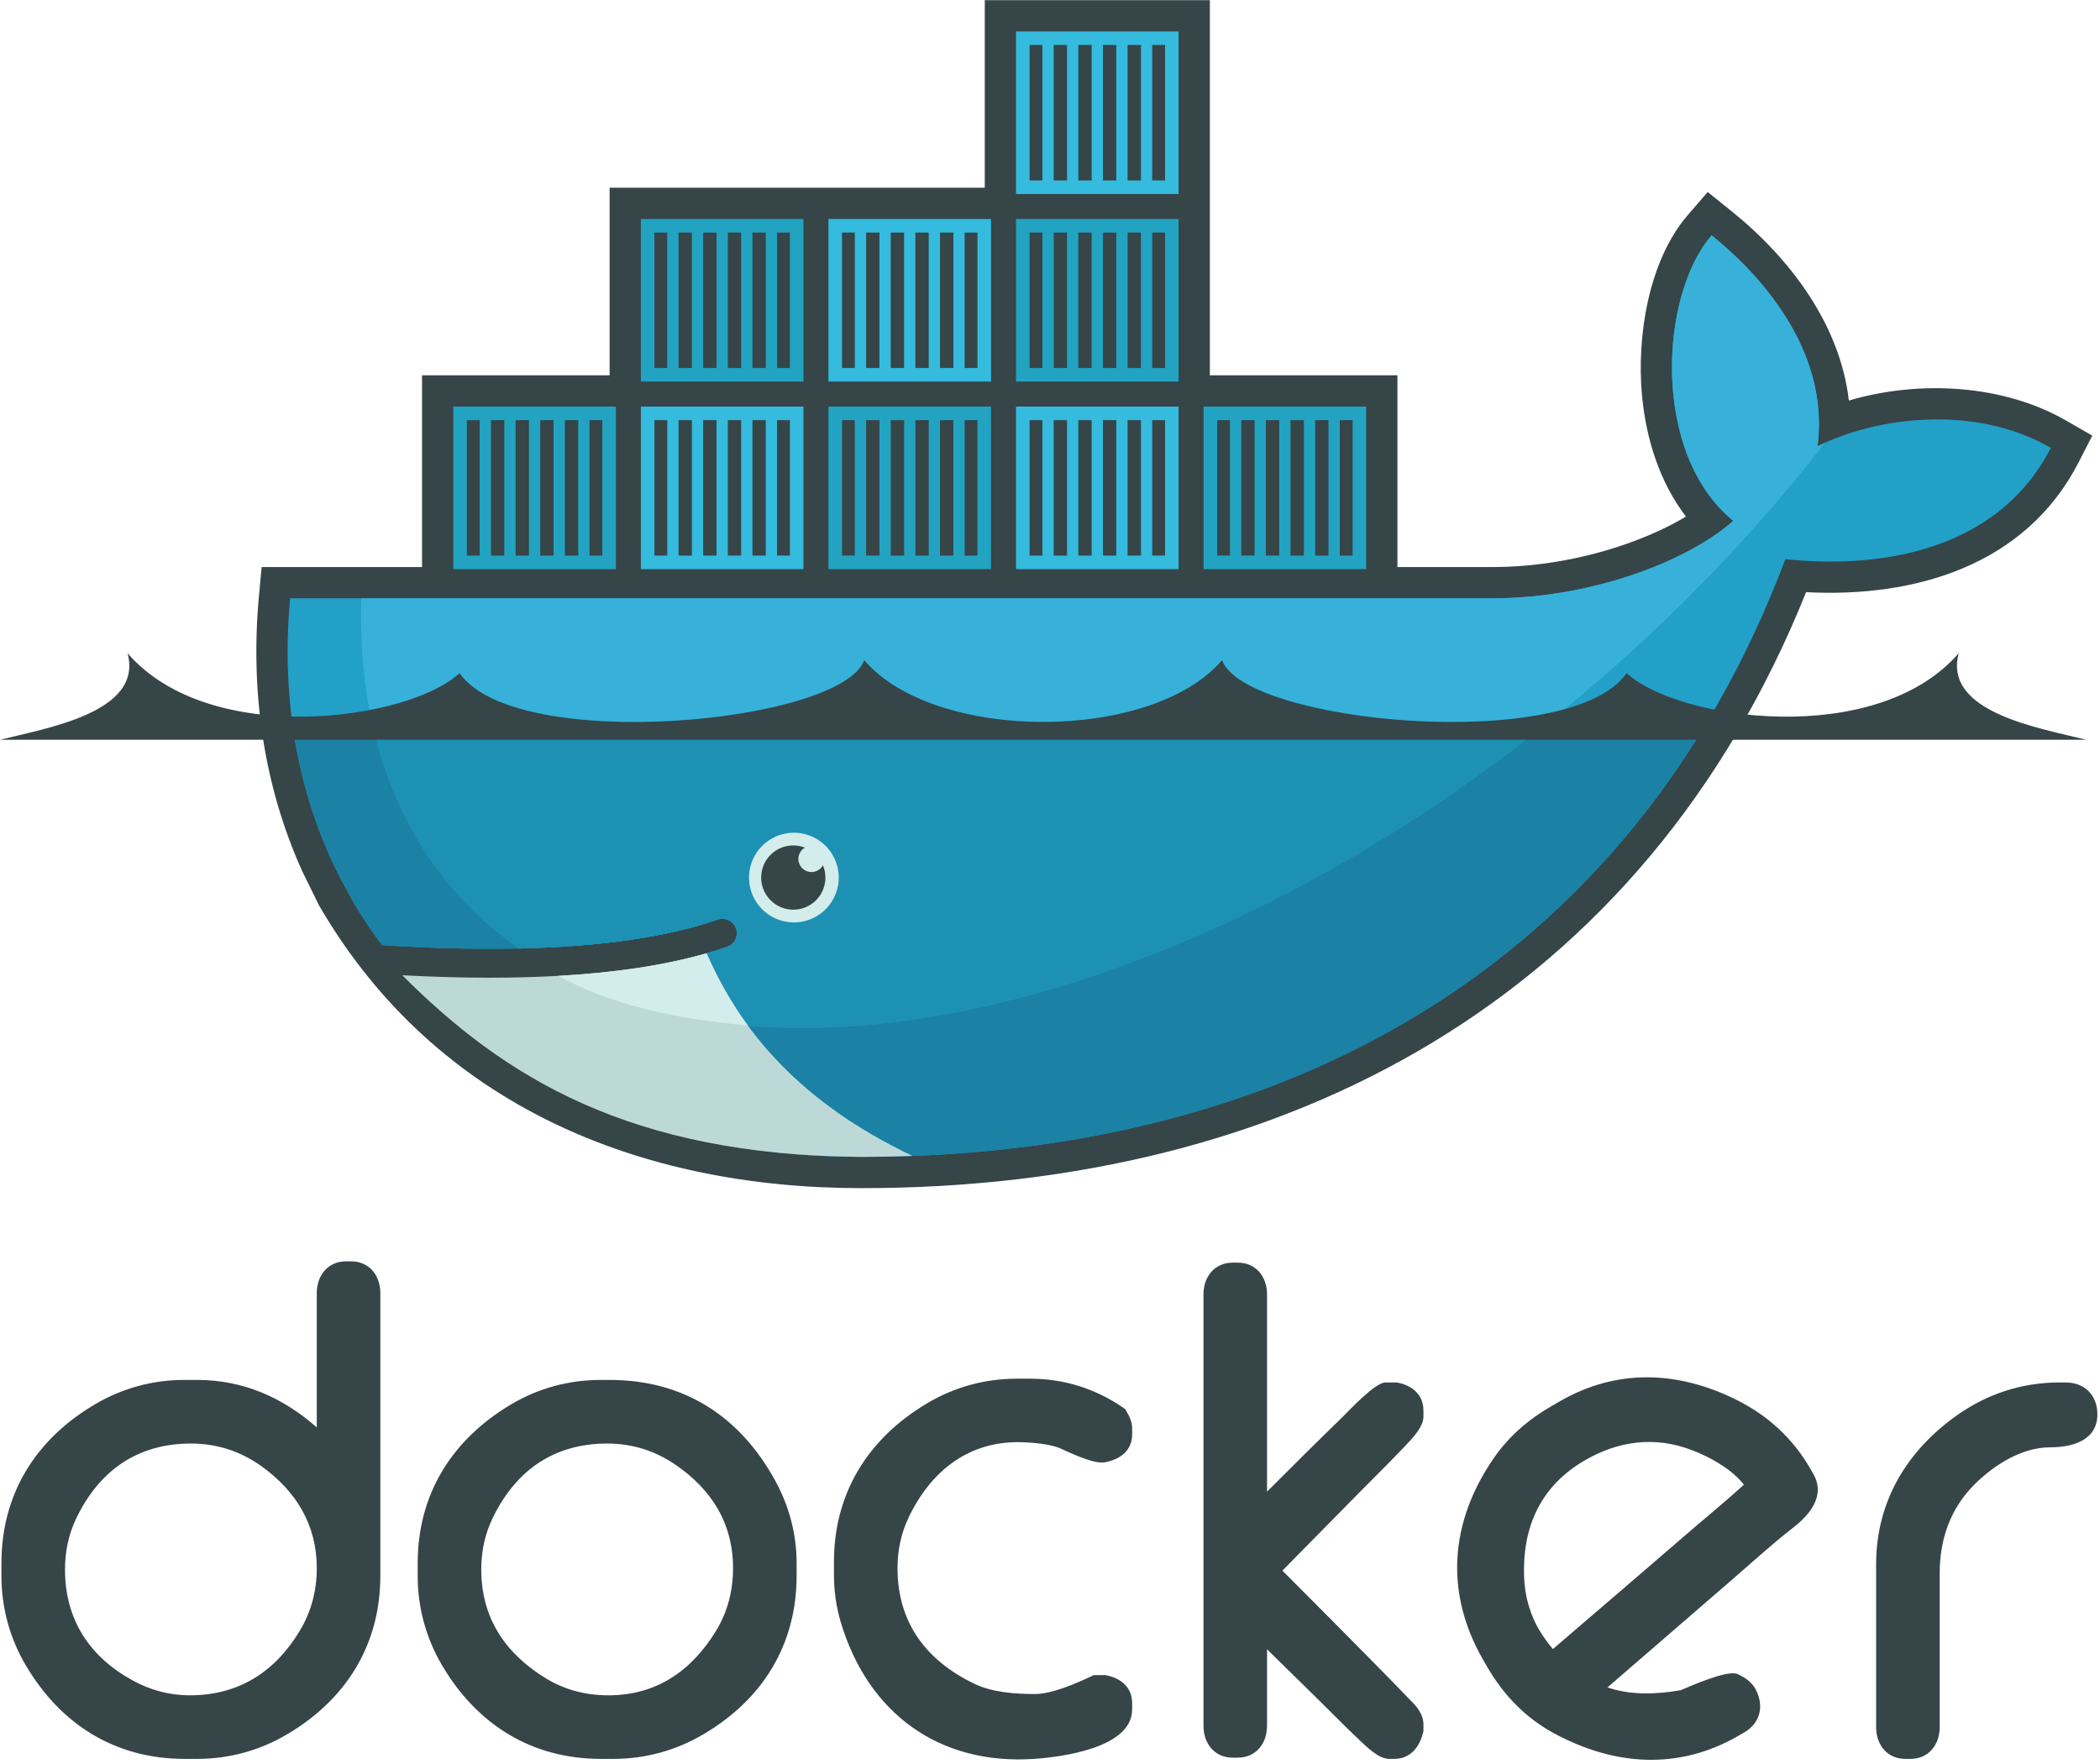
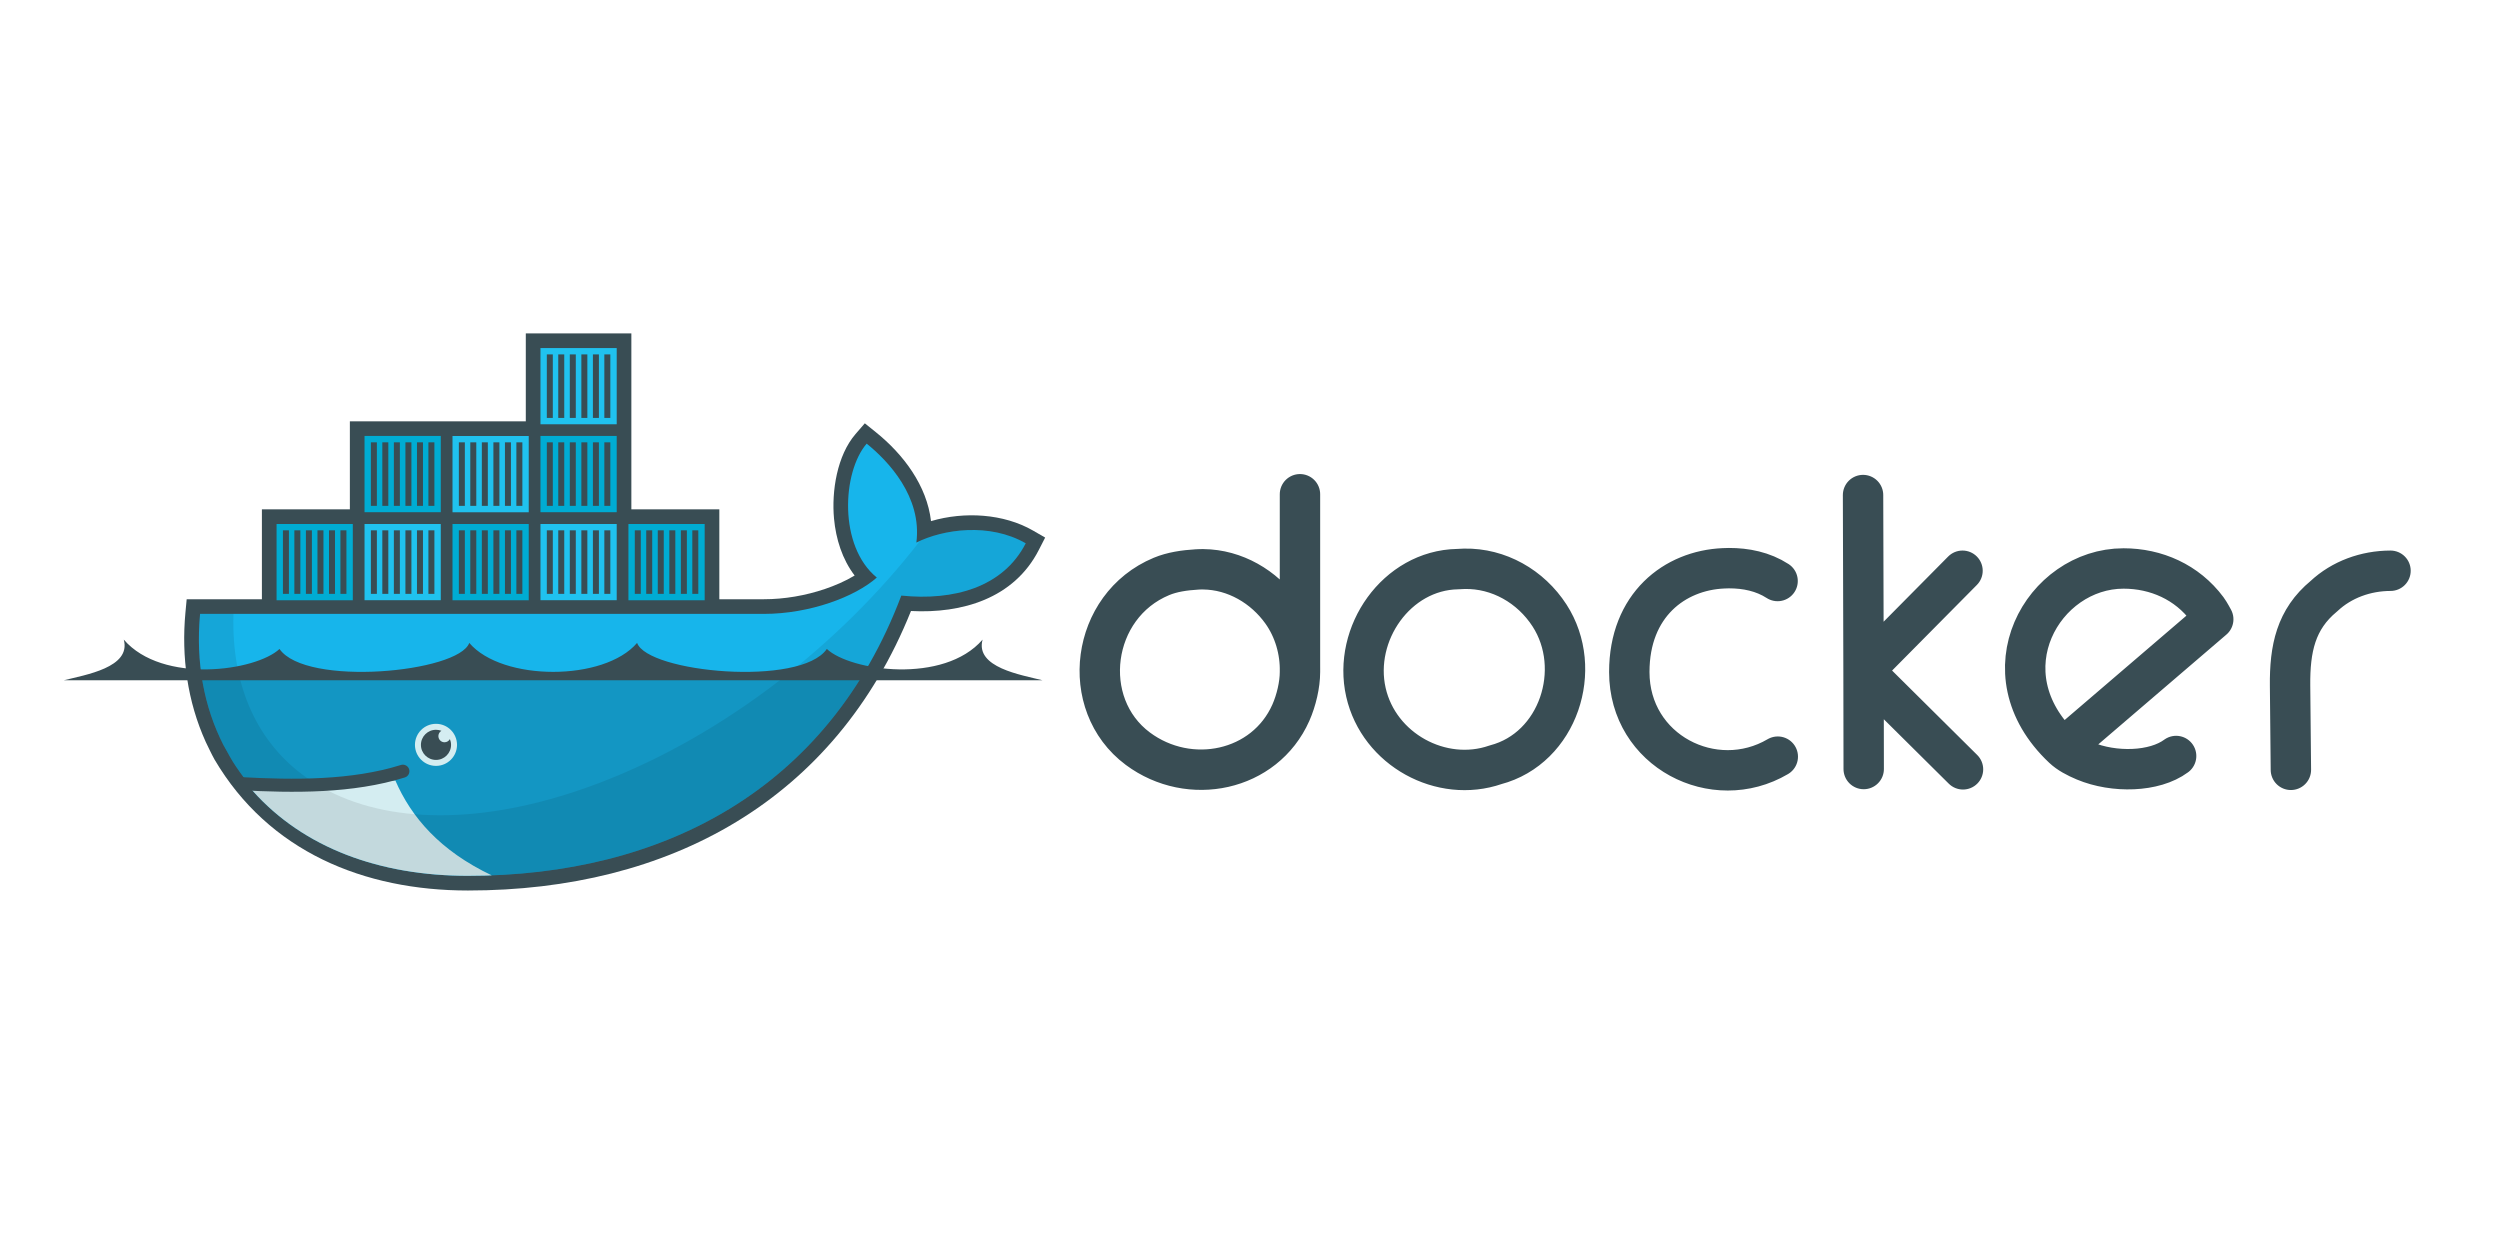
- <svg xmlns="http://www.w3.org/2000/svg" width="2500" height="2100" viewBox="0 0 256 215">
-   <g fill="none" fill-rule="evenodd">
-     <path d="M38.617 173.984v-16.362c0-2.15 1.344-3.877 3.57-3.877h.616c2.225 0 3.563 1.729 3.563 3.877v34.447c0 8.4-4.15 15.084-11.382 19.342a21.374 21.374 0 0 1-10.945 2.985h-1.537c-8.402 0-15.077-4.153-19.342-11.38a21.314 21.314 0 0 1-2.984-10.947v-1.535c0-8.403 4.152-15.083 11.378-19.349a21.298 21.298 0 0 1 10.948-2.985h1.537c5.686 0 10.51 2.204 14.578 5.784zM7.924 191.3c0 6.068 2.941 10.63 8.258 13.54 2.15 1.176 4.484 1.808 6.937 1.808 5.956 0 10.374-2.81 13.421-7.857 1.417-2.348 2.077-4.917 2.077-7.648 0-5.26-2.49-9.365-6.729-12.414-2.57-1.848-5.463-2.775-8.618-2.775-6.492 0-11.164 3.28-13.968 9.106-.946 1.97-1.378 4.061-1.378 6.24zm65.324-23.1h1.074c8.978 0 15.806 4.355 20.133 12.192 1.73 3.135 2.656 6.557 2.656 10.142v1.535c0 8.4-4.142 15.093-11.385 19.343-3.353 1.967-7.057 2.984-10.943 2.984h-1.535c-8.402 0-15.079-4.153-19.342-11.38a21.316 21.316 0 0 1-2.987-10.947v-1.535c0-8.404 4.169-15.062 11.377-19.347 3.351-1.991 7.058-2.987 10.952-2.987zm-14.58 23.1c0 5.89 2.89 10.223 7.865 13.27 2.336 1.43 4.909 2.078 7.638 2.078 5.82 0 10.122-2.951 13.116-7.863 1.428-2.342 2.074-4.915 2.074-7.642 0-5.477-2.638-9.661-7.148-12.693-2.471-1.663-5.222-2.496-8.198-2.496-6.492 0-11.164 3.28-13.967 9.106-.948 1.97-1.38 4.061-1.38 6.24zm70.656-14.727c-1.17-.548-3.36-.73-4.624-.778-6.474-.244-11.158 3.402-13.906 9.113-.949 1.97-1.382 4.055-1.382 6.235 0 6.637 3.485 11.284 9.409 14.117 2.164 1.034 4.958 1.23 7.323 1.23 2.08 0 5.02-1.274 6.866-2.151l.32-.152h1.433l.158.032c1.762.367 3.092 1.484 3.092 3.38v.767c0 4.718-8.622 5.798-11.912 6.028-11.61.803-20.293-5.573-23.603-16.647-.575-1.923-.834-3.833-.834-5.837v-1.533c0-8.403 4.17-15.059 11.377-19.34 3.351-1.99 7.057-2.99 10.95-2.99h1.536c4.13 0 7.934 1.173 11.344 3.502l.28.194.177.292c.368.61.685 1.316.685 2.042v.767c0 1.978-1.48 3.042-3.266 3.386l-.148.026h-.458c-1.156 0-3.785-1.197-4.817-1.683zm25.134 5.247c3.01-3.014 6.03-6.022 9.085-8.986.851-.827 4.074-4.327 5.343-4.327h1.388l.158.033c1.768.367 3.092 1.486 3.092 3.386v.766c0 1.296-1.518 2.802-2.355 3.689-1.78 1.887-3.654 3.712-5.476 5.56l-9.362 9.504c4.031 4.04 8.058 8.083 12.056 12.154a313.304 313.304 0 0 1 3.301 3.396c.385.405.953.909 1.276 1.47.347.526.56 1.119.56 1.752v.8l-.045.185c-.435 1.768-1.557 3.194-3.516 3.194h-.617c-1.282 0-2.73-1.45-3.608-2.279-1.81-1.706-3.557-3.5-5.331-5.243l-5.949-5.84v9.334c0 2.15-1.346 3.878-3.569 3.878h-.61c-2.226 0-3.57-1.728-3.57-3.878v-52.596c0-2.15 1.345-3.87 3.57-3.87h.61c2.223 0 3.569 1.72 3.569 3.87v24.048zm96.577-13.313h.77c2.324 0 3.875 1.566 3.875 3.877 0 3.208-3.067 4.029-5.72 4.029-3.48 0-6.803 2.107-9.202 4.47-2.991 2.949-4.3 6.726-4.3 10.878v18.759c0 2.15-1.343 3.876-3.57 3.876h-.612c-2.227 0-3.569-1.725-3.569-3.876v-19.836c0-7.617 3.708-13.835 9.89-18.196 3.691-2.605 7.919-3.98 12.438-3.98zm-55.074 37.176c2.82.985 6.035.844 8.928.34 1.48-.629 5.264-2.28 6.656-2.038l.217.037.2.098c.85.412 1.661.995 2.095 1.86 1.014 2.027.527 4.065-1.465 5.216l-.663.383c-7.35 4.242-15.168 3.654-22.495-.308-3.503-1.894-6.183-4.705-8.16-8.132l-.462-.801c-4.719-8.172-4.082-16.768 1.24-24.539 1.837-2.686 4.238-4.761 7.045-6.384l1.062-.613c6.922-3.996 14.341-3.722 21.45-.215 3.823 1.886 6.92 4.697 9.054 8.394l.384.666c1.55 2.686-.458 5.026-2.531 6.626-2.406 1.856-4.835 4.09-7.141 6.08-5.142 4.439-10.276 8.888-15.414 13.33zm-6.655-4.674c5.75-4.93 11.502-9.865 17.237-14.816 1.96-1.69 4.109-3.444 6.053-5.221-1.56-1.966-4.166-3.383-6.38-4.228-4.47-1.703-8.877-1.131-12.976 1.235-5.365 3.098-7.65 8.031-7.45 14.17.08 2.418.73 4.748 2.013 6.805.452.725.957 1.406 1.503 2.055zM147.488 45.732h22.866v23.375h11.561c5.34 0 10.831-.951 15.887-2.664 2.485-.843 5.273-2.015 7.724-3.49-3.228-4.214-4.876-9.535-5.36-14.78-.66-7.135.78-16.421 5.608-22.005l2.404-2.78 2.864 2.303c7.211 5.793 13.276 13.889 14.345 23.118 8.683-2.554 18.878-1.95 26.531 2.467l3.14 1.812-1.652 3.226C246.933 68.946 233.4 72.86 220.17 72.167c-19.797 49.309-62.898 72.653-115.157 72.653-27 0-51.77-10.093-65.876-34.047l-.231-.39-2.055-4.182c-4.768-10.544-6.352-22.095-5.278-33.637l.323-3.457H51.45V45.732h22.865V22.866h45.733V0h27.44v45.732" fill="#364548" />
-     <path d="M221.57 54.38c1.533-11.916-7.384-21.275-12.914-25.719-6.373 7.368-7.363 26.678 2.635 34.808-5.58 4.956-17.337 9.448-29.376 9.448H35.37c-1.17 12.567 1.036 24.14 6.075 34.045l1.667 3.05a56.536 56.536 0 0 0 3.455 5.184c6.025.387 11.58.52 16.662.408h.002c9.987-.22 18.136-1.4 24.312-3.54a1.761 1.761 0 0 1 1.153 3.326c-.822.286-1.678.552-2.562.805h-.003c-4.863 1.389-10.078 2.323-16.806 2.738.4.007-.416.06-.418.06-.229.015-.517.048-.747.06-2.648.149-5.506.18-8.428.18-3.196 0-6.343-.06-9.862-.24l-.09.06c12.21 13.724 31.302 21.955 55.234 21.955 50.648 0 93.608-22.452 112.632-72.857 13.496 1.385 26.467-2.057 32.367-13.575-9.398-5.423-21.484-3.694-28.443-.196" fill="#22A0C8" />
-     <path d="M221.57 54.38c1.533-11.916-7.384-21.275-12.914-25.719-6.373 7.368-7.363 26.678 2.635 34.808-5.58 4.956-17.337 9.448-29.376 9.448H44.048c-.598 19.246 6.544 33.855 19.18 42.687h.003c9.987-.22 18.136-1.4 24.312-3.54a1.761 1.761 0 0 1 1.153 3.326c-.822.286-1.678.552-2.562.805h-.003c-4.863 1.389-10.526 2.443-17.254 2.858-.002 0-.163-.155-.165-.155 17.237 8.842 42.23 8.81 70.885-2.197 32.13-12.344 62.029-35.86 82.89-62.757-.314.142-.62.287-.917.436" fill="#37B1D9" />
-     <path d="M35.645 88.186c.91 6.732 2.88 13.035 5.8 18.776l1.667 3.05a56.432 56.432 0 0 0 3.455 5.184c6.026.387 11.581.52 16.664.408 9.987-.22 18.136-1.4 24.312-3.54a1.761 1.761 0 0 1 1.153 3.326c-.822.286-1.678.552-2.562.805h-.003c-4.863 1.389-10.496 2.383-17.224 2.799-.231.014-.634.017-.867.03-2.646.148-5.475.239-8.398.239-3.195 0-6.463-.061-9.98-.24 12.21 13.724 31.42 21.985 55.352 21.985 43.36 0 81.084-16.458 102.979-52.822H35.645" fill="#1B81A5" />
-     <path d="M45.367 88.186c2.592 11.82 8.821 21.099 17.864 27.418 9.987-.22 18.136-1.4 24.312-3.54a1.761 1.761 0 0 1 1.153 3.326c-.822.286-1.678.552-2.562.805h-.003c-4.863 1.389-10.615 2.383-17.344 2.799 17.236 8.84 42.157 8.713 70.81-2.293 17.334-6.66 34.017-16.574 48.984-28.515H45.367" fill="#1D91B4" />
-     <path d="M55.26 49.543h19.818v19.818H55.26V49.543zm1.651 1.652h1.564V67.71h-1.564V51.195zm2.94 0h1.627V67.71h-1.626V51.195zm3.002 0h1.627V67.71h-1.627V51.195zm3.004 0h1.626V67.71h-1.626V51.195zm3.003 0h1.626V67.71H68.86V51.195zm3.002 0h1.565V67.71h-1.565V51.195zM78.126 26.677h19.819v19.817h-19.82V26.677zm1.652 1.652h1.563v16.514h-1.563V28.329zm2.94 0h1.626v16.514h-1.625V28.329zm3.002 0h1.626v16.514H85.72V28.329zm3.003 0h1.626v16.514h-1.626V28.329zm3.003 0h1.627v16.514h-1.627V28.329zm3.002 0h1.566v16.514h-1.566V28.329z" fill="#23A3C2" />
-     <path d="M78.126 49.543h19.819v19.818h-19.82V49.543zm1.652 1.652h1.563V67.71h-1.563V51.195zm2.94 0h1.626V67.71h-1.625V51.195zm3.002 0h1.626V67.71H85.72V51.195zm3.003 0h1.626V67.71h-1.626V51.195zm3.003 0h1.627V67.71h-1.627V51.195zm3.002 0h1.566V67.71h-1.566V51.195z" fill="#34BBDE" />
-     <path d="M100.993 49.543h19.818v19.818h-19.818V49.543zm1.651 1.652h1.563V67.71h-1.563V51.195zm2.94 0h1.626V67.71h-1.626V51.195zm3.003 0h1.626V67.71h-1.626V51.195zm3.003 0h1.626V67.71h-1.626V51.195zm3.002 0h1.628V67.71h-1.628V51.195zm3.003 0h1.564V67.71h-1.564V51.195z" fill="#23A3C2" />
-     <path d="M100.993 26.677h19.818v19.817h-19.818V26.677zm1.651 1.652h1.563v16.514h-1.563V28.329zm2.94 0h1.626v16.514h-1.626V28.329zm3.003 0h1.626v16.514h-1.626V28.329zm3.003 0h1.626v16.514h-1.626V28.329zm3.002 0h1.628v16.514h-1.628V28.329zm3.003 0h1.564v16.514h-1.564V28.329zM123.859 49.543h19.818v19.818h-19.818V49.543zm1.652 1.652h1.563V67.71h-1.563V51.195zm2.94 0h1.626V67.71h-1.626V51.195zm3.002 0h1.626V67.71h-1.626V51.195zm3.003 0h1.627V67.71h-1.627V51.195zm3.003 0h1.627V67.71h-1.627V51.195zm3.003 0h1.564V67.71h-1.564V51.195z" fill="#34BBDE" />
-     <path d="M123.859 26.677h19.818v19.817h-19.818V26.677zm1.652 1.652h1.563v16.514h-1.563V28.329zm2.94 0h1.626v16.514h-1.626V28.329zm3.002 0h1.626v16.514h-1.626V28.329zm3.003 0h1.627v16.514h-1.627V28.329zm3.003 0h1.627v16.514h-1.627V28.329zm3.003 0h1.564v16.514h-1.564V28.329z" fill="#23A3C2" />
-     <path d="M123.859 3.81h19.818V23.63h-19.818V3.81zm1.652 1.651h1.563v16.516h-1.563V5.46zm2.94 0h1.626v16.516h-1.626V5.46zm3.002 0h1.626v16.516h-1.626V5.46zm3.003 0h1.627v16.516h-1.627V5.46zm3.003 0h1.627v16.516h-1.627V5.46zm3.003 0h1.564v16.516h-1.564V5.46z" fill="#34BBDE" />
-     <path d="M146.725 49.543h19.818v19.818h-19.818V49.543zm1.65 1.652h1.565V67.71h-1.564V51.195zm2.94 0h1.627V67.71h-1.626V51.195zm3.004 0h1.627V67.71h-1.627V51.195zm3.002 0h1.627V67.71h-1.627V51.195zm3.004 0h1.626V67.71h-1.626V51.195zm3.002 0h1.564V67.71h-1.564V51.195z" fill="#23A3C2" />
-     <path d="M96.704 101.492a5.468 5.468 0 1 1-.002 10.935 5.468 5.468 0 0 1 .002-10.935" fill="#D3ECEC" />
-     <path d="M96.704 103.043c.5 0 .977.094 1.417.265a1.598 1.598 0 0 0 .798 2.98c.605 0 1.13-.335 1.402-.831a3.915 3.915 0 1 1-3.617-2.414M0 90.162h254.327c-5.537-1.404-17.52-3.302-15.544-10.56-10.07 11.652-34.353 8.175-40.482 2.43-6.824 9.898-46.554 6.135-49.325-1.576-8.556 10.041-35.067 10.041-43.623 0-2.773 7.711-42.502 11.474-49.327 1.575-6.128 5.746-30.41 9.223-40.48-2.428C17.522 86.86 5.539 88.758 0 90.163" fill="#364548" />
-     <path d="M111.237 140.89c-13.54-6.425-20.971-15.16-25.106-24.694-5.03 1.435-11.075 2.353-18.1 2.747-2.646.148-5.43.224-8.35.224-3.368 0-6.917-.1-10.643-.297 12.417 12.41 27.692 21.964 55.976 22.138 2.088 0 4.16-.04 6.223-.118" fill="#BDD9D7" />
-     <path d="M91.16 124.994c-1.873-2.543-3.69-5.739-5.026-8.8-5.03 1.437-11.077 2.355-18.103 2.75 4.826 2.619 11.727 5.046 23.13 6.05" fill="#D3ECEC" />
+ <svg xmlns="http://www.w3.org/2000/svg" xmlns:xlink="http://www.w3.org/1999/xlink" width="120" height="60">
+   <defs>
+     <clipPath id="A">
+       <path d="M76 2v46H54v23H35.58l-.206 2c-1.15 12.53 1.036 24.088 6.063 33.97l1.688 3.03c1 1.817 2.2 3.523 3.438 5.188s1.686 2.583 2.47 3.688C62.32 133.8 82.13 141 105 141c50.648 0 93.633-22.438 112.656-72.844C231.153 69.54 244.1 66.08 250 54.563c-9.4-5.424-21.478-3.685-28.437-.187L240 2l-72 46h-23V2z" />
+     </clipPath>
+   </defs>
+   <g transform="matrix(.184659 0 0 .184659 3.070472 31.69813)">
+     <path d="M467.82 28.24l-.042-25.558-.127-45.657M493.505-23.3L467.778 2.68l25.854 25.642m-172.347-25.3c.124-5.48-1.47-11.08-4.697-15.614-4.65-6.53-12.18-11-20.438-11.086-.55 0-1.096 0-1.65.042-3.265.202-6.427.655-9.225 1.82-18.4 7.656-21.66 33.208-6.136 44.77 13.445 10 33.002 5.924 39.775-9.35 1.43-3.228 2.37-7.297 2.37-10.58v-46.207M445.436-20.63c-3.8-2.462-8.255-3.35-12.652-3.343-.477 0-.967.024-1.396.042-12.713.547-24.5 9.53-24.5 26.954 0 20.6 22.088 31.718 38.6 22.003m74.135-2.243l39.056-33.47s-.95-1.797-1.566-2.623c-5.257-7.056-13.3-10.58-21.75-10.58-20.9 0-36.582 27.037-15.74 46.673 1.443 1.36 3.425 2.425 5.628 3.343 7.647 3.188 18.117 2.927 23.78-1.27m-185-48.663c-.593.01-1.182.074-1.777.085-15.855.3-27.286 16.76-23.823 32.032 3.375 14.883 19.634 23.696 33.682 18.83 16.36-4.3 23.03-24.9 14.048-38.802-4.913-7.6-13.24-12.313-22.13-12.144zm240.726.508c-6.42.017-12.673 2.266-17.307 6.6-7.308 6.03-8.894 13.647-8.8 23.273l.212 21.877" fill="none" stroke-width="10.5" stroke-linejoin="round" stroke="#394d54" stroke-linecap="round" />
+     <path d="M147.488-39.268h22.866v23.375h11.562c5.34 0 10.83-.95 15.887-2.664 2.484-.842 5.273-2.015 7.724-3.5-3.228-4.214-4.876-9.536-5.36-14.78-.66-7.134.78-16.42 5.6-22.004l2.404-2.78 2.864 2.302c7.2 5.794 13.276 13.9 14.345 23.118 8.683-2.554 18.878-1.95 26.53 2.467l3.14 1.812-1.653 3.226C246.933-16.053 233.4-12.14 220.17-12.833c-19.796 49.31-62.897 72.653-115.156 72.653-27 0-51.77-10.093-65.876-34.047-.827-1.488-1.535-3.044-2.286-4.572C32.084 10.657 30.5-.894 31.574-12.436l.322-3.457H51.45v-23.375h22.866v-22.866h45.732V-85h27.44v45.732" fill="#394d54" />
+     <g transform="translate(0 -85)" clip-path="url(#A)">
+       <g id="B">
+         <g id="C" transform="translate(0 -22.866)">
+           <path d="M123.86 3.8h19.818v19.817H123.86z" fill="#00acd3" />
+           <path d="M123.86 26.676h19.818v19.818H123.86z" fill="#20c2ef" />
+           <path id="D" d="M126.292 21.977V5.46m2.972 16.516V5.46m3.002 16.516V5.46m3.003 16.516V5.46m3.003 16.516V5.46m2.97 16.516V5.46" stroke-width="1.56" stroke="#394d54" />
+           <use xlink:href="#D" y="22.866" />
+         </g>
+         <use xlink:href="#C" transform="matrix(1 0 0 -1 22.866 4.572651)" />
+       </g>
+       <use xlink:href="#B" x="-91.464" y="45.732" />
+       <use xlink:href="#B" x="-45.732" y="45.732" />
+       <use xlink:href="#B" y="45.732" />
+       <path d="M221.57 54.38c1.533-11.915-7.384-21.275-12.914-25.718-6.373 7.368-7.363 26.678 2.635 34.807-5.58 4.956-17.337 9.448-29.376 9.448H34C32.83 85.484 34 146 34 146h217l-.987-91.424c-9.4-5.424-21.484-3.694-28.443-.197" fill="#17b5eb" />
+       <path d="M34 89v57h217V89" fill-opacity=".17" />
+       <path d="M111.237 140.9c-13.54-6.425-20.972-15.16-25.107-24.694L45 118l21 28 45.237-5.1" fill="#d4edf1" />
+       <path d="M222.5 53.938v.03c-20.86 26.9-50.783 50.38-82.906 62.72-28.655 11.008-53.638 11.06-70.875 2.22-1.856-1.048-3.676-2.212-5.5-3.312-12.637-8.832-19.754-23.44-19.156-42.687H34V146h217V50h-25z" fill-opacity=".085" />
+     </g>
+     <path d="M45.625 32.03c14.165.775 29.282.914 42.47-3.22" fill="none" stroke-width="3.4" stroke="#394d54" stroke-linecap="round" />
+     <path d="M102.17 21.96a5.47 5.47 0 0 1-5.467 5.467 5.47 5.47 0 0 1-5.468-5.467 5.47 5.47 0 0 1 5.468-5.468 5.47 5.47 0 0 1 5.467 5.468z" fill="#d4edf1" />
+     <path d="M98.12 18.308a1.6 1.6 0 0 0 .798 2.981c.605 0 1.13-.336 1.402-.832.192.462.298.97.298 1.502 0 2.162-1.753 3.915-3.916 3.915s-3.916-1.753-3.916-3.915a3.92 3.92 0 0 1 3.916-3.917 3.91 3.91 0 0 1 1.418.265zM0 5.162h254.327c-5.538-1.405-17.52-3.302-15.545-10.56-10.07 11.652-34.353 8.174-40.48 2.43-6.825 9.898-46.555 6.136-49.326-1.575-8.556 10.04-35.067 10.04-43.623 0-2.772 7.7-42.5 11.473-49.327 1.575-6.128 5.746-30.4 9.223-40.48-2.43C17.522 1.86 5.54 3.758 0 5.162" fill="#394d54" />
  </g>
</svg>
